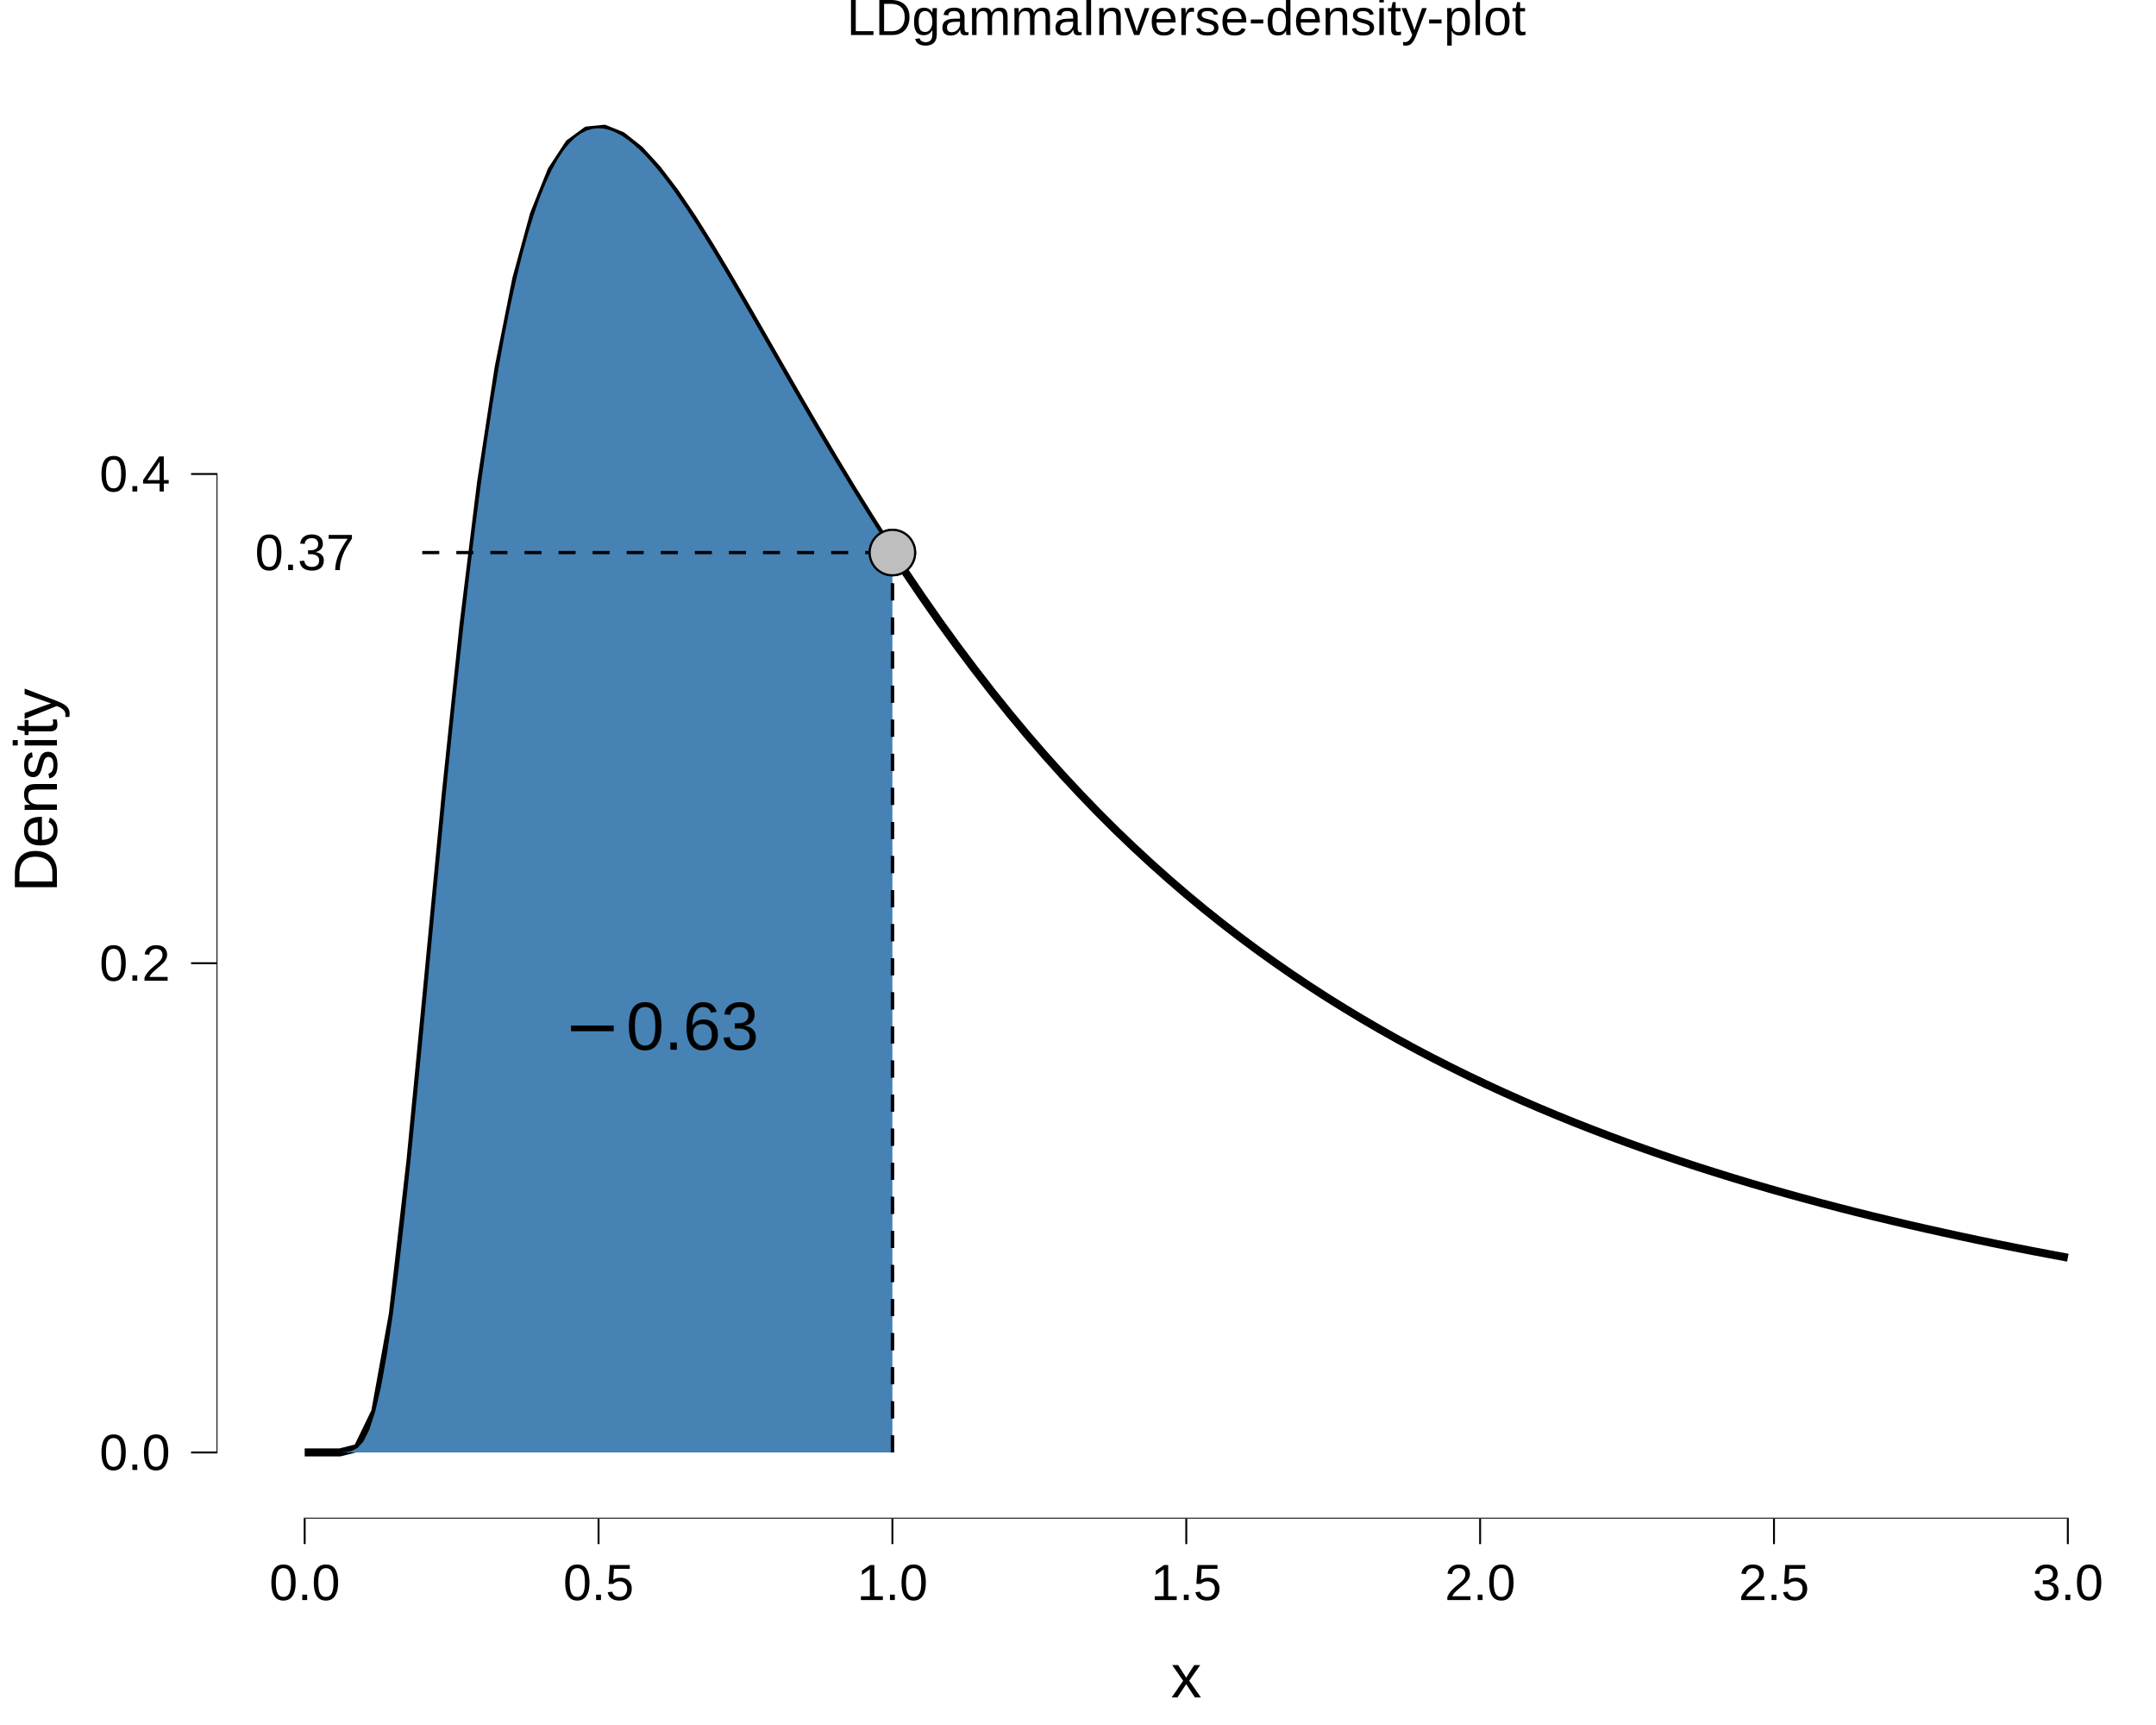
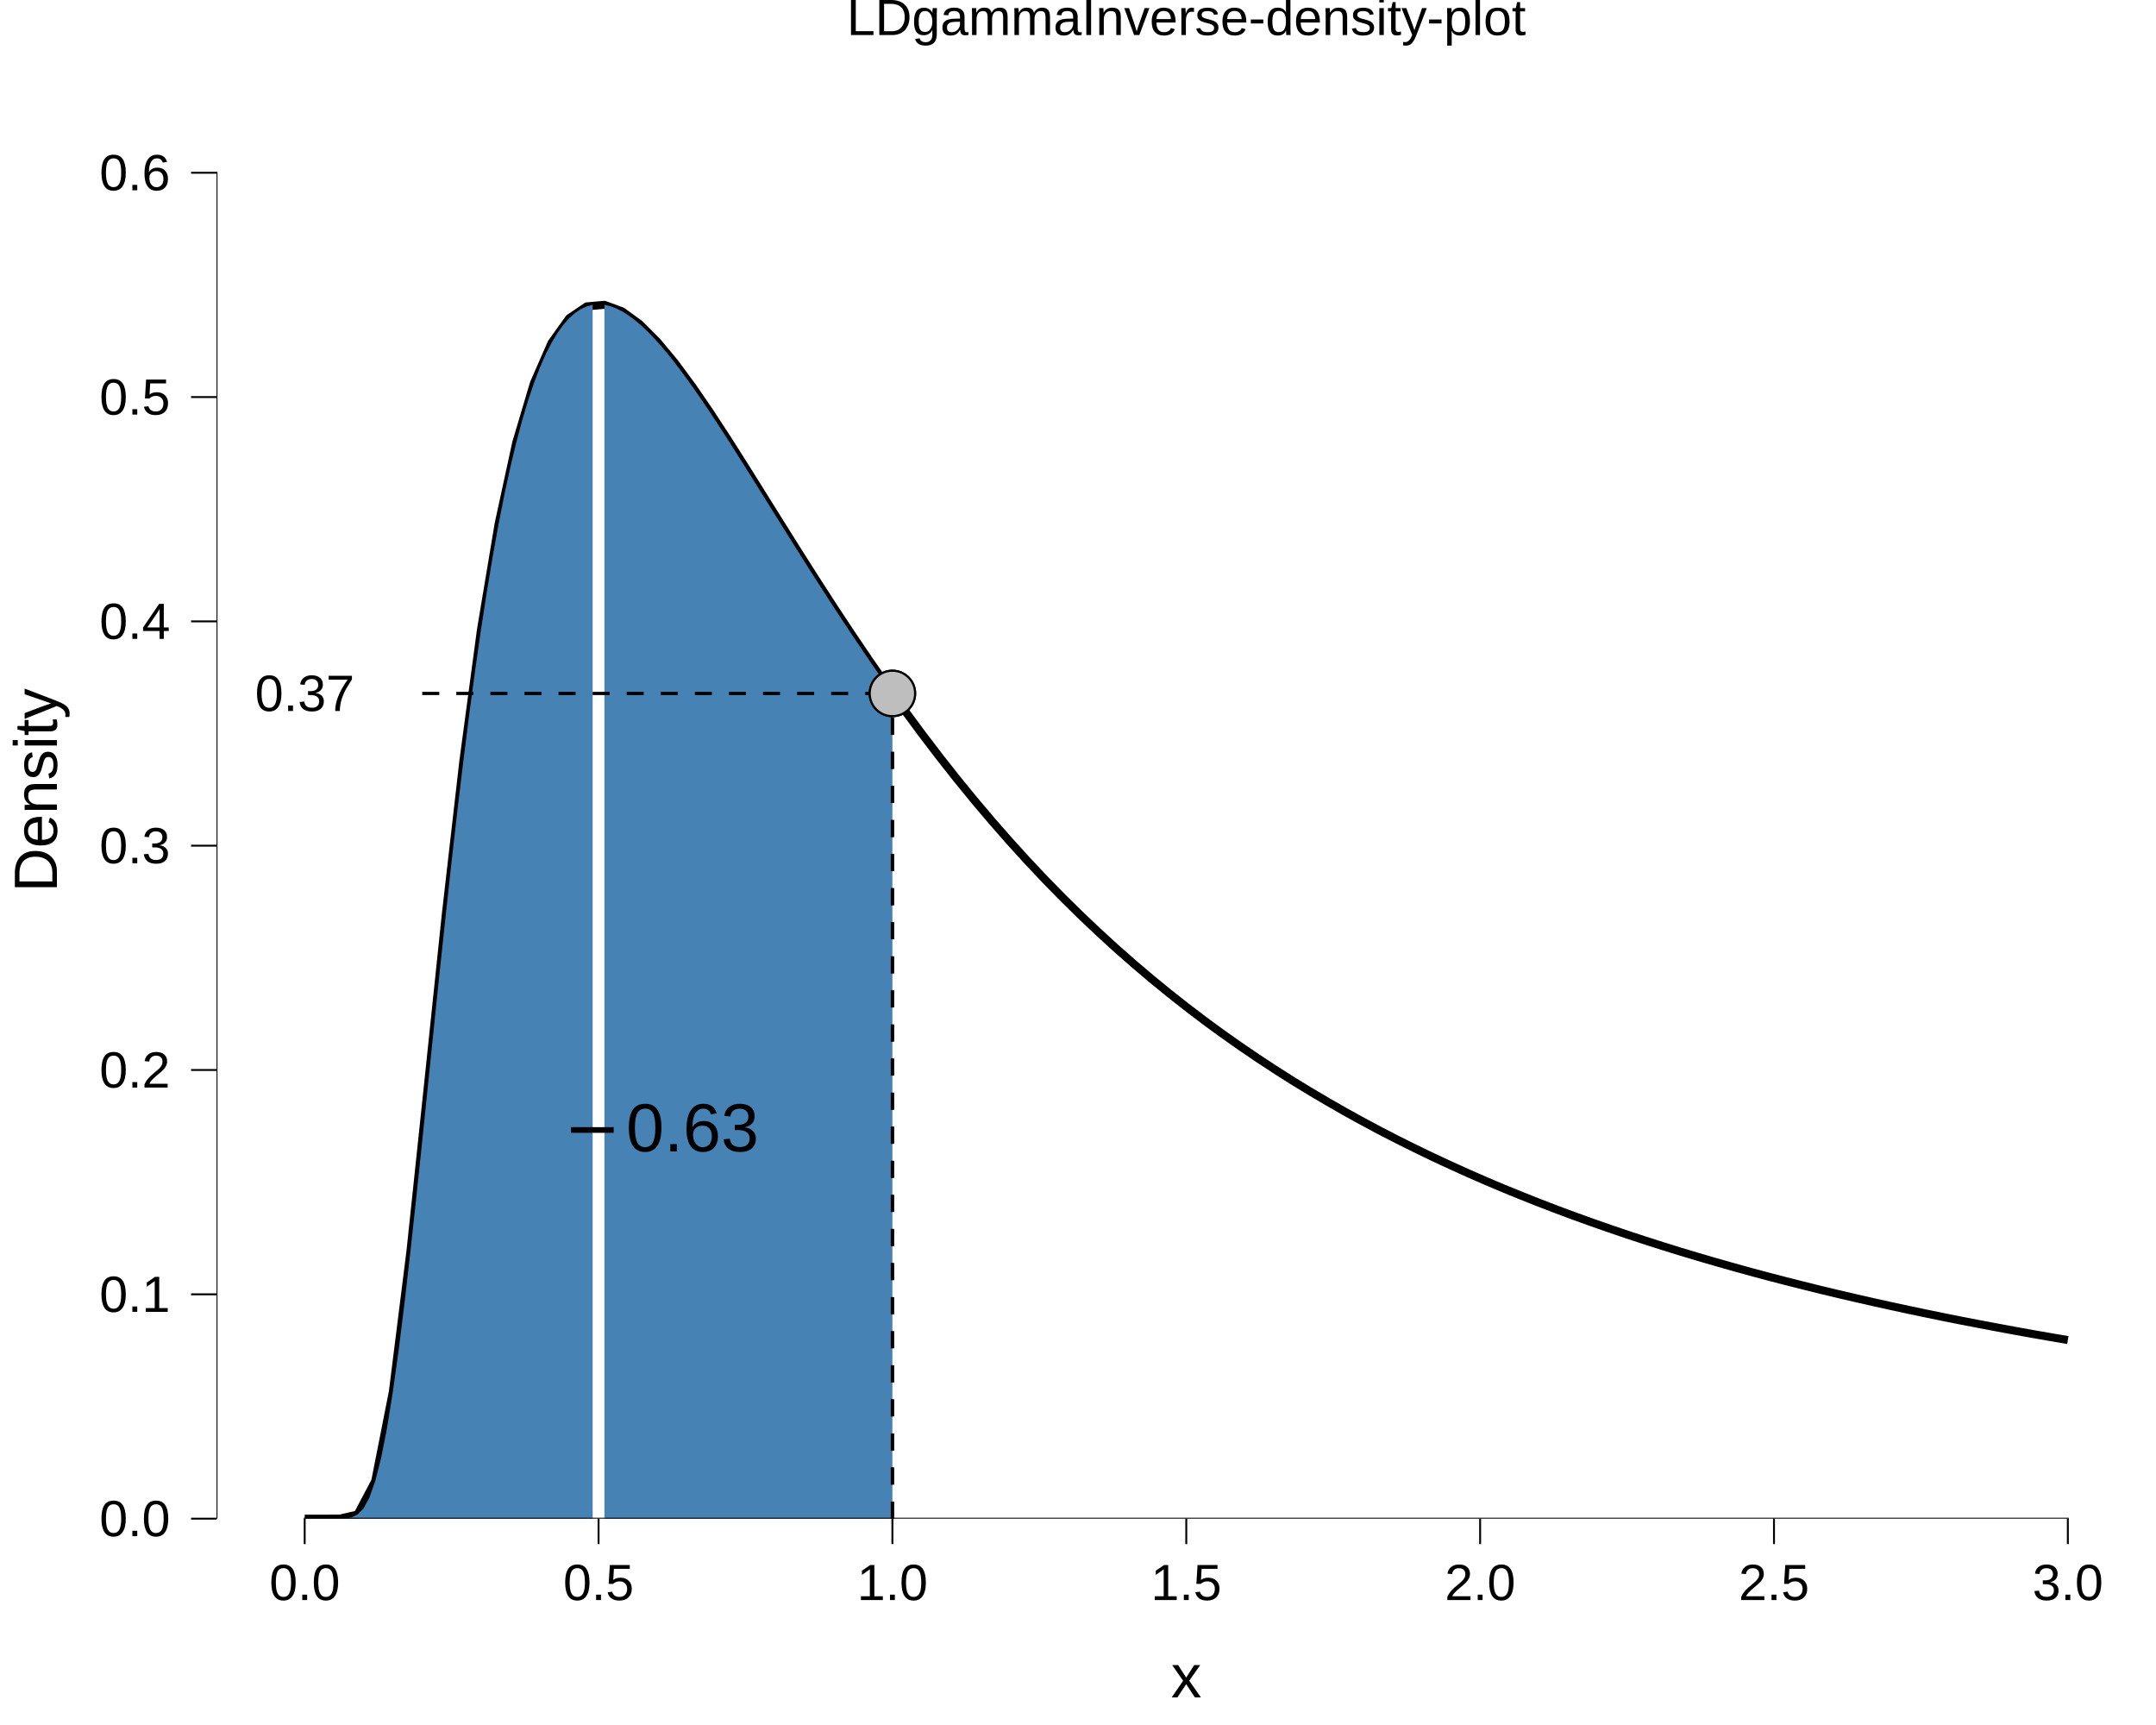
<svg xmlns="http://www.w3.org/2000/svg" viewBox="0 0 720.00 576.00">
  <defs>
    <style type="text/css">
    line, polyline, polygon, path, rect, circle {
      fill: none;
      stroke: #000000;
      stroke-linecap: round;
      stroke-linejoin: round;
      stroke-miterlimit: 10.00;
    }
  </style>
  </defs>
  <rect width="100%" height="100%" style="stroke: none; fill: #FFFFFF;" />
  <rect x="0.00" y="0.00" width="720.00" height="576.00" style="stroke-width: 10.67; stroke: none;" />
  <defs>
    <clipPath id="cpNzIuMzF8NzIwLjAwfDUwNy4xMHwyMC43MQ==">
      <rect x="72.31" y="20.71" width="647.69" height="486.38" />
    </clipPath>
  </defs>
  <rect x="72.31" y="20.71" width="647.69" height="486.38" style="stroke-width: 10.67; stroke: none;" clip-path="url(#cpNzIuMzF8NzIwLjAwfDUwNy4xMHwyMC43MQ==)" />
-   <polyline points="101.75,484.99 107.64,484.99 113.53,484.98 119.42,483.48 125.30,471.35 131.19,438.79 137.08,387.53 142.97,326.64 148.86,265.14 154.75,209.00 160.63,161.23 166.52,122.71 172.41,93.12 178.30,71.55 184.19,56.85 190.07,47.88 195.96,43.57 201.85,42.99 207.74,45.37 213.63,50.03 219.51,56.45 225.40,64.19 231.29,72.89 237.18,82.27 243.07,92.11 248.95,102.22 254.84,112.48 260.73,122.76 266.62,132.99 272.51,143.10 278.39,153.03 284.28,162.76 290.17,172.25 296.06,181.49 301.95,190.45 307.84,199.15 313.72,207.57 319.61,215.70 325.50,223.56 331.39,231.15 337.28,238.48 343.16,245.54 349.05,252.34 354.94,258.90 360.83,265.22 366.72,271.32 372.60,277.19 378.49,282.84 384.38,288.29 390.27,293.54 396.16,298.61 402.04,303.49 407.93,308.19 413.82,312.73 419.71,317.11 425.60,321.33 431.48,325.41 437.37,329.34 443.26,333.14 449.15,336.80 455.04,340.35 460.92,343.77 466.81,347.08 472.70,350.28 478.59,353.37 484.48,356.36 490.37,359.26 496.25,362.06 502.14,364.77 508.03,367.40 513.92,369.94 519.81,372.41 525.69,374.80 531.58,377.11 537.47,379.36 543.36,381.54 549.25,383.65 555.13,385.70 561.02,387.69 566.91,389.63 572.80,391.50 578.69,393.33 584.57,395.10 590.46,396.82 596.35,398.50 602.24,400.12 608.13,401.71 614.01,403.25 619.90,404.75 625.79,406.21 631.68,407.62 637.57,409.01 643.46,410.35 649.34,411.66 655.23,412.94 661.12,414.19 667.01,415.40 672.90,416.58 678.78,417.74 684.67,418.86 690.56,419.96 " style="stroke-width: 2.67; stroke-linecap: butt;" clip-path="url(#cpNzIuMzF8NzIwLjAwfDUwNy4xMHwyMC43MQ==)" />
-   <polygon points="101.75,484.99 103.72,484.99 105.68,484.99 107.64,484.99 109.60,484.99 111.57,484.99 113.53,484.98 115.49,484.88 117.45,484.51 119.42,483.48 121.38,481.28 123.34,477.38 125.30,471.35 127.27,462.93 129.23,452.05 131.19,438.79 133.16,423.40 135.12,406.19 137.08,387.53 139.04,367.81 141.01,347.40 142.97,326.64 144.93,305.84 146.89,285.27 148.86,265.14 150.82,245.63 152.78,226.88 154.75,209.00 156.71,192.07 158.67,176.14 160.63,161.23 162.60,147.36 164.56,134.52 166.52,122.71 168.48,111.89 170.45,102.04 172.41,93.12 174.37,85.10 176.33,77.92 178.30,71.55 180.26,65.95 182.22,61.06 184.19,56.85 186.15,53.28 188.11,50.30 190.07,47.88 192.04,45.97 194.00,44.55 195.96,43.57 197.92,43.00 199.89,42.82 201.85,42.99 203.81,43.49 205.78,44.29 207.74,45.37 209.70,46.70 211.66,48.26 213.63,50.03 215.59,52.00 217.55,54.15 219.51,56.45 221.48,58.90 223.44,61.49 225.40,64.19 227.36,66.99 229.33,69.90 231.29,72.89 233.25,75.95 235.22,79.08 237.18,82.27 239.14,85.51 241.10,88.79 243.07,92.11 245.03,95.45 246.99,98.83 248.95,102.22 250.92,105.63 252.88,109.05 254.84,112.48 256.81,115.91 258.77,119.34 260.73,122.76 262.69,126.18 264.66,129.59 266.62,132.99 268.58,136.38 270.54,139.75 272.51,143.10 274.47,146.43 276.43,149.74 278.39,153.03 280.36,156.30 282.32,159.54 284.28,162.76 286.25,165.95 288.21,169.11 290.17,172.25 292.13,175.36 294.10,178.44 296.06,181.49 298.02,184.51 298.02,484.99 296.06,484.99 294.10,484.99 292.13,484.99 290.17,484.99 288.21,484.99 286.25,484.99 284.28,484.99 282.32,484.99 280.36,484.99 278.39,484.99 276.43,484.99 274.47,484.99 272.51,484.99 270.54,484.99 268.58,484.99 266.62,484.99 264.66,484.99 262.69,484.99 260.73,484.99 258.77,484.99 256.81,484.99 254.84,484.99 252.88,484.99 250.92,484.99 248.95,484.99 246.99,484.99 245.03,484.99 243.07,484.99 241.10,484.99 239.14,484.99 237.18,484.99 235.22,484.99 233.25,484.99 231.29,484.99 229.33,484.99 227.36,484.99 225.40,484.99 223.44,484.99 221.48,484.99 219.51,484.99 217.55,484.99 215.59,484.99 213.63,484.99 211.66,484.99 209.70,484.99 207.74,484.99 205.78,484.99 203.81,484.99 201.85,484.99 199.89,484.99 197.92,484.99 195.96,484.99 194.00,484.99 192.04,484.99 190.07,484.99 188.11,484.99 186.15,484.99 184.19,484.99 182.22,484.99 180.26,484.99 178.30,484.99 176.33,484.99 174.37,484.99 172.41,484.99 170.45,484.99 168.48,484.99 166.52,484.99 164.56,484.99 162.60,484.99 160.63,484.99 158.67,484.99 156.71,484.99 154.75,484.99 152.78,484.99 150.82,484.99 148.86,484.99 146.89,484.99 144.93,484.99 142.97,484.99 141.01,484.99 139.04,484.99 137.08,484.99 135.12,484.99 133.16,484.99 131.19,484.99 129.23,484.99 127.27,484.99 125.30,484.99 123.34,484.99 121.38,484.99 119.42,484.99 117.45,484.99 115.49,484.99 113.53,484.99 111.57,484.99 109.60,484.99 107.64,484.99 105.68,484.99 103.72,484.99 101.75,484.99 " style="stroke-width: 0.00; stroke: none; fill: #4682B4;" clip-path="url(#cpNzIuMzF8NzIwLjAwfDUwNy4xMHwyMC43MQ==)" />
-   <polyline points="101.75,484.99 103.72,484.99 105.68,484.99 107.64,484.99 109.60,484.99 111.57,484.99 113.53,484.98 115.49,484.88 117.45,484.51 119.42,483.48 121.38,481.28 123.34,477.38 125.30,471.35 127.27,462.93 129.23,452.05 131.19,438.79 133.16,423.40 135.12,406.19 137.08,387.53 139.04,367.81 141.01,347.40 142.97,326.64 144.93,305.84 146.89,285.27 148.86,265.14 150.82,245.63 152.78,226.88 154.75,209.00 156.71,192.07 158.67,176.14 160.63,161.23 162.60,147.36 164.56,134.52 166.52,122.71 168.48,111.89 170.45,102.04 172.41,93.12 174.37,85.10 176.33,77.92 178.30,71.55 180.26,65.95 182.22,61.06 184.19,56.85 186.15,53.28 188.11,50.30 190.07,47.88 192.04,45.97 194.00,44.55 195.96,43.57 197.92,43.00 199.89,42.82 201.85,42.99 203.81,43.49 205.78,44.29 207.74,45.37 209.70,46.70 211.66,48.26 213.63,50.03 215.59,52.00 217.55,54.15 219.51,56.45 221.48,58.90 223.44,61.49 225.40,64.19 227.36,66.99 229.33,69.90 231.29,72.89 233.25,75.95 235.22,79.08 237.18,82.27 239.14,85.51 241.10,88.79 243.07,92.11 245.03,95.45 246.99,98.83 248.95,102.22 250.92,105.63 252.88,109.05 254.84,112.48 256.81,115.91 258.77,119.34 260.73,122.76 262.69,126.18 264.66,129.59 266.62,132.99 268.58,136.38 270.54,139.75 272.51,143.10 274.47,146.43 276.43,149.74 278.39,153.03 280.36,156.30 282.32,159.54 284.28,162.76 286.25,165.95 288.21,169.11 290.17,172.25 292.13,175.36 294.10,178.44 296.06,181.49 298.02,184.51 " style="stroke-width: 1.07; stroke: none;" clip-path="url(#cpNzIuMzF8NzIwLjAwfDUwNy4xMHwyMC43MQ==)" />
-   <polyline points="298.02,484.99 296.06,484.99 294.10,484.99 292.13,484.99 290.17,484.99 288.21,484.99 286.25,484.99 284.28,484.99 282.32,484.99 280.36,484.99 278.39,484.99 276.43,484.99 274.47,484.99 272.51,484.99 270.54,484.99 268.58,484.99 266.62,484.99 264.66,484.99 262.69,484.99 260.73,484.99 258.77,484.99 256.81,484.99 254.84,484.99 252.88,484.99 250.92,484.99 248.95,484.99 246.99,484.99 245.03,484.99 243.07,484.99 241.10,484.99 239.14,484.99 237.18,484.99 235.22,484.99 233.25,484.99 231.29,484.99 229.33,484.99 227.36,484.99 225.40,484.99 223.44,484.99 221.48,484.99 219.51,484.99 217.55,484.99 215.59,484.99 213.63,484.99 211.66,484.99 209.70,484.99 207.74,484.99 205.78,484.99 203.81,484.99 201.85,484.99 199.89,484.99 197.92,484.99 195.96,484.99 194.00,484.99 192.04,484.99 190.07,484.99 188.11,484.99 186.15,484.99 184.19,484.99 182.22,484.99 180.26,484.99 178.30,484.99 176.33,484.99 174.37,484.99 172.41,484.99 170.45,484.99 168.48,484.99 166.52,484.99 164.56,484.99 162.60,484.99 160.63,484.99 158.67,484.99 156.71,484.99 154.75,484.99 152.78,484.99 150.82,484.99 148.86,484.99 146.89,484.99 144.93,484.99 142.97,484.99 141.01,484.99 139.04,484.99 137.08,484.99 135.12,484.99 133.16,484.99 131.19,484.99 129.23,484.99 127.27,484.99 125.30,484.99 123.34,484.99 121.38,484.99 119.42,484.99 117.45,484.99 115.49,484.99 113.53,484.99 111.57,484.99 109.60,484.99 107.64,484.99 105.68,484.99 103.72,484.99 101.75,484.99 " style="stroke-width: 1.07; stroke: none;" clip-path="url(#cpNzIuMzF8NzIwLjAwfDUwNy4xMHwyMC43MQ==)" />
+   <polyline points="101.75,507.10 107.64,507.10 113.53,507.08 119.42,505.71 125.30,494.59 131.19,464.73 137.08,417.72 142.97,361.89 148.86,305.49 154.75,254.01 160.63,210.20 166.52,174.88 172.41,147.75 178.30,127.96 184.19,114.49 190.07,106.26 195.96,102.30 201.85,101.78 207.74,103.95 213.63,108.23 219.51,114.12 225.40,121.21 231.29,129.19 237.18,137.79 243.07,146.81 248.95,156.09 254.84,165.50 260.73,174.93 266.62,184.31 272.51,193.58 278.39,202.69 284.28,211.60 290.17,220.31 296.06,228.78 301.95,237.00 307.84,244.98 313.72,252.69 319.61,260.16 325.50,267.37 331.39,274.32 337.28,281.04 343.16,287.51 349.05,293.76 354.94,299.77 360.83,305.57 366.72,311.15 372.60,316.54 378.49,321.72 384.38,326.72 390.27,331.54 396.16,336.18 402.04,340.66 407.93,344.97 413.82,349.13 419.71,353.15 425.60,357.02 431.48,360.76 437.37,364.36 443.26,367.84 449.15,371.21 455.04,374.46 460.92,377.60 466.81,380.63 472.70,383.56 478.59,386.40 484.48,389.14 490.37,391.80 496.25,394.37 502.14,396.86 508.03,399.26 513.92,401.60 519.81,403.86 525.69,406.05 531.58,408.17 537.47,410.23 543.36,412.23 549.25,414.17 555.13,416.05 561.02,417.88 566.91,419.65 572.80,421.37 578.69,423.04 584.57,424.67 590.46,426.25 596.35,427.78 602.24,429.27 608.13,430.73 614.01,432.14 619.90,433.51 625.79,434.85 631.68,436.15 637.57,437.42 643.46,438.65 649.34,439.86 655.23,441.03 661.12,442.17 667.01,443.28 672.90,444.37 678.78,445.43 684.67,446.46 690.56,447.46 " style="stroke-width: 2.67; stroke-linecap: butt;" clip-path="url(#cpNzIuMzF8NzIwLjAwfDUwNy4xMHwyMC43MQ==)" />
+   <polygon points="101.75,507.10 103.72,507.10 105.68,507.10 107.64,507.10 109.60,507.10 111.57,507.10 113.53,507.08 115.49,507.00 117.45,506.66 119.42,505.71 121.38,503.70 123.34,500.12 125.30,494.59 127.27,486.87 129.23,476.89 131.19,464.73 133.16,450.61 135.12,434.83 137.08,417.72 139.04,399.64 141.01,380.92 142.97,361.89 144.93,342.82 146.89,323.95 148.86,305.49 150.82,287.60 152.78,270.40 154.75,254.01 156.71,238.48 158.67,223.87 160.63,210.20 162.60,197.48 164.56,185.71 166.52,174.88 168.48,164.96 170.45,155.93 172.41,147.75 174.37,140.39 176.33,133.81 178.30,127.96 180.26,122.82 182.22,118.34 184.19,114.49 186.15,111.21 188.11,108.48 190.07,106.26 192.04,104.51 194.00,103.20 195.96,102.30 197.92,101.79 197.92,507.10 195.96,507.10 194.00,507.10 192.04,507.10 190.07,507.10 188.11,507.10 186.15,507.10 184.19,507.10 182.22,507.10 180.26,507.10 178.30,507.10 176.33,507.10 174.37,507.10 172.41,507.10 170.45,507.10 168.48,507.10 166.52,507.10 164.56,507.10 162.60,507.10 160.63,507.10 158.67,507.10 156.71,507.10 154.75,507.10 152.78,507.10 150.82,507.10 148.86,507.10 146.89,507.10 144.93,507.10 142.97,507.10 141.01,507.10 139.04,507.10 137.08,507.10 135.12,507.10 133.16,507.10 131.19,507.10 129.23,507.10 127.27,507.10 125.30,507.10 123.34,507.10 121.38,507.10 119.42,507.10 117.45,507.10 115.49,507.10 113.53,507.10 111.57,507.10 109.60,507.10 107.64,507.10 105.68,507.10 103.72,507.10 101.75,507.10 " style="stroke-width: 0.00; stroke: none; fill: #4682B4;" clip-path="url(#cpNzIuMzF8NzIwLjAwfDUwNy4xMHwyMC43MQ==)" />
+   <polygon points="201.85,101.78 203.81,102.23 205.78,102.97 207.74,103.95 209.70,105.17 211.66,106.61 213.63,108.23 215.59,110.04 217.55,112.00 219.51,114.12 221.48,116.37 223.44,118.73 225.40,121.21 227.36,123.79 229.33,126.45 231.29,129.19 233.25,132.00 235.22,134.87 237.18,137.79 239.14,140.76 241.10,143.77 243.07,146.81 245.03,149.89 246.99,152.98 248.95,156.09 250.92,159.22 252.88,162.35 254.84,165.50 256.81,168.64 258.77,171.79 260.73,174.93 262.69,178.06 264.66,181.19 266.62,184.31 268.58,187.41 270.54,190.50 272.51,193.58 274.47,196.63 276.43,199.67 278.39,202.69 280.36,205.68 282.32,208.65 284.28,211.60 286.25,214.53 288.21,217.43 290.17,220.31 292.13,223.16 294.10,225.98 296.06,228.78 298.02,231.55 298.02,507.10 296.06,507.10 294.10,507.10 292.13,507.10 290.17,507.10 288.21,507.10 286.25,507.10 284.28,507.10 282.32,507.10 280.36,507.10 278.39,507.10 276.43,507.10 274.47,507.10 272.51,507.10 270.54,507.10 268.58,507.10 266.62,507.10 264.66,507.10 262.69,507.10 260.73,507.10 258.77,507.10 256.81,507.10 254.84,507.10 252.88,507.10 250.92,507.10 248.95,507.10 246.99,507.10 245.03,507.10 243.07,507.10 241.10,507.10 239.14,507.10 237.18,507.10 235.22,507.10 233.25,507.10 231.29,507.10 229.33,507.10 227.36,507.10 225.40,507.10 223.44,507.10 221.48,507.10 219.51,507.10 217.55,507.10 215.59,507.10 213.63,507.10 211.66,507.10 209.70,507.10 207.74,507.10 205.78,507.10 203.81,507.10 201.85,507.10 " style="stroke-width: 0.00; stroke: none; fill: #4682B4;" clip-path="url(#cpNzIuMzF8NzIwLjAwfDUwNy4xMHwyMC43MQ==)" />
+   <polyline points="101.75,507.10 103.72,507.10 105.68,507.10 107.64,507.10 109.60,507.10 111.57,507.10 113.53,507.08 115.49,507.00 117.45,506.66 119.42,505.71 121.38,503.70 123.34,500.12 125.30,494.59 127.27,486.87 129.23,476.89 131.19,464.73 133.16,450.61 135.12,434.83 137.08,417.72 139.04,399.64 141.01,380.92 142.97,361.89 144.93,342.82 146.89,323.95 148.86,305.49 150.82,287.60 152.78,270.40 154.75,254.01 156.71,238.48 158.67,223.87 160.63,210.20 162.60,197.48 164.56,185.71 166.52,174.88 168.48,164.96 170.45,155.93 172.41,147.75 174.37,140.39 176.33,133.81 178.30,127.96 180.26,122.82 182.22,118.34 184.19,114.49 186.15,111.21 188.11,108.48 190.07,106.26 192.04,104.51 194.00,103.20 195.96,102.30 197.92,101.79 " style="stroke-width: 1.07; stroke: none;" clip-path="url(#cpNzIuMzF8NzIwLjAwfDUwNy4xMHwyMC43MQ==)" />
+   <polyline points="201.85,101.78 203.81,102.23 205.78,102.97 207.74,103.95 209.70,105.17 211.66,106.61 213.63,108.23 215.59,110.04 217.55,112.00 219.51,114.12 221.48,116.37 223.44,118.73 225.40,121.21 227.36,123.79 229.33,126.45 231.29,129.19 233.25,132.00 235.22,134.87 237.18,137.79 239.14,140.76 241.10,143.77 243.07,146.81 245.03,149.89 246.99,152.98 248.95,156.09 250.92,159.22 252.88,162.35 254.84,165.50 256.81,168.64 258.77,171.79 260.73,174.93 262.69,178.06 264.66,181.19 266.62,184.31 268.58,187.41 270.54,190.50 272.51,193.58 274.47,196.63 276.43,199.67 278.39,202.69 280.36,205.68 282.32,208.65 284.28,211.60 286.25,214.53 288.21,217.43 290.17,220.31 292.13,223.16 294.10,225.98 296.06,228.78 298.02,231.55 " style="stroke-width: 1.07; stroke: none;" clip-path="url(#cpNzIuMzF8NzIwLjAwfDUwNy4xMHwyMC43MQ==)" />
+   <polyline points="197.92,507.10 195.96,507.10 194.00,507.10 192.04,507.10 190.07,507.10 188.11,507.10 186.15,507.10 184.19,507.10 182.22,507.10 180.26,507.10 178.30,507.10 176.33,507.10 174.37,507.10 172.41,507.10 170.45,507.10 168.48,507.10 166.52,507.10 164.56,507.10 162.60,507.10 160.63,507.10 158.67,507.10 156.71,507.10 154.75,507.10 152.78,507.10 150.82,507.10 148.86,507.10 146.89,507.10 144.93,507.10 142.97,507.10 141.01,507.10 139.04,507.10 137.08,507.10 135.12,507.10 133.16,507.10 131.19,507.10 129.23,507.10 127.27,507.10 125.30,507.10 123.34,507.10 121.38,507.10 119.42,507.10 117.45,507.10 115.49,507.10 113.53,507.10 111.57,507.10 109.60,507.10 107.64,507.10 105.68,507.10 103.72,507.10 101.75,507.10 " style="stroke-width: 1.07; stroke: none;" clip-path="url(#cpNzIuMzF8NzIwLjAwfDUwNy4xMHwyMC43MQ==)" />
+   <polyline points="298.02,507.10 296.06,507.10 294.10,507.10 292.13,507.10 290.17,507.10 288.21,507.10 286.25,507.10 284.28,507.10 282.32,507.10 280.36,507.10 278.39,507.10 276.43,507.10 274.47,507.10 272.51,507.10 270.54,507.10 268.58,507.10 266.62,507.10 264.66,507.10 262.69,507.10 260.73,507.10 258.77,507.10 256.81,507.10 254.84,507.10 252.88,507.10 250.92,507.10 248.95,507.10 246.99,507.10 245.03,507.10 243.07,507.10 241.10,507.10 239.14,507.10 237.18,507.10 235.22,507.10 233.25,507.10 231.29,507.10 229.33,507.10 227.36,507.10 225.40,507.10 223.44,507.10 221.48,507.10 219.51,507.10 217.55,507.10 215.59,507.10 213.63,507.10 211.66,507.10 209.70,507.10 207.74,507.10 205.78,507.10 203.81,507.10 201.85,507.10 " style="stroke-width: 1.07; stroke: none;" clip-path="url(#cpNzIuMzF8NzIwLjAwfDUwNy4xMHwyMC43MQ==)" />
  <g clip-path="url(#cpNzIuMzF8NzIwLjAwfDUwNy4xMHwyMC43MQ==)">
-     <text x="188.29" y="350.53" style="font-size: 22.76px; font-family: Symbola;" textLength="17.67px" lengthAdjust="spacingAndGlyphs">−</text>
+     <text x="188.29" y="384.45" style="font-size: 22.76px; font-family: Symbola;" textLength="17.67px" lengthAdjust="spacingAndGlyphs">−</text>
  </g>
  <g clip-path="url(#cpNzIuMzF8NzIwLjAwfDUwNy4xMHwyMC43MQ==)">
-     <text x="209.12" y="350.53" style="font-size: 22.76px; font-family: Liberation Sans;" textLength="44.30px" lengthAdjust="spacingAndGlyphs">0.63</text>
+     <text x="209.12" y="384.45" style="font-size: 22.76px; font-family: Liberation Sans;" textLength="44.30px" lengthAdjust="spacingAndGlyphs">0.63</text>
  </g>
-   <line x1="141.01" y1="184.51" x2="298.02" y2="184.51" style="stroke-width: 1.07; stroke-dasharray: 5.69,5.69; stroke-linecap: butt;" clip-path="url(#cpNzIuMzF8NzIwLjAwfDUwNy4xMHwyMC43MQ==)" />
+   <line x1="141.01" y1="231.55" x2="298.02" y2="231.55" style="stroke-width: 1.07; stroke-dasharray: 5.69,5.69; stroke-linecap: butt;" clip-path="url(#cpNzIuMzF8NzIwLjAwfDUwNy4xMHwyMC43MQ==)" />
  <g clip-path="url(#cpNzIuMzF8NzIwLjAwfDUwNy4xMHwyMC43MQ==)">
-     <text x="85.16" y="190.37" style="font-size: 17.07px; font-family: Liberation Sans;" textLength="33.19px" lengthAdjust="spacingAndGlyphs">0.37</text>
+     <text x="85.16" y="237.41" style="font-size: 17.07px; font-family: Liberation Sans;" textLength="33.19px" lengthAdjust="spacingAndGlyphs">0.37</text>
  </g>
-   <line x1="298.02" y1="484.99" x2="298.02" y2="184.51" style="stroke-width: 1.07; stroke-dasharray: 5.69,5.69; stroke-linecap: butt;" clip-path="url(#cpNzIuMzF8NzIwLjAwfDUwNy4xMHwyMC43MQ==)" />
-   <line x1="298.02" y1="484.99" x2="298.02" y2="184.51" style="stroke-width: 1.07; stroke-dasharray: 5.69,5.69; stroke-linecap: butt;" clip-path="url(#cpNzIuMzF8NzIwLjAwfDUwNy4xMHwyMC43MQ==)" />
-   <circle cx="298.02" cy="184.51" r="5.69pt" style="stroke-width: 0.71; fill: #BEBEBE;" clip-path="url(#cpNzIuMzF8NzIwLjAwfDUwNy4xMHwyMC43MQ==)" />
-   <circle cx="298.02" cy="184.51" r="5.69pt" style="stroke-width: 0.71; fill: #BEBEBE;" clip-path="url(#cpNzIuMzF8NzIwLjAwfDUwNy4xMHwyMC43MQ==)" />
+   <line x1="298.02" y1="507.10" x2="298.02" y2="231.55" style="stroke-width: 1.07; stroke-dasharray: 5.69,5.69; stroke-linecap: butt;" clip-path="url(#cpNzIuMzF8NzIwLjAwfDUwNy4xMHwyMC43MQ==)" />
+   <line x1="298.02" y1="507.10" x2="298.02" y2="231.55" style="stroke-width: 1.07; stroke-dasharray: 5.69,5.69; stroke-linecap: butt;" clip-path="url(#cpNzIuMzF8NzIwLjAwfDUwNy4xMHwyMC43MQ==)" />
+   <circle cx="298.02" cy="231.55" r="5.69pt" style="stroke-width: 0.71; fill: #BEBEBE;" clip-path="url(#cpNzIuMzF8NzIwLjAwfDUwNy4xMHwyMC43MQ==)" />
+   <circle cx="298.02" cy="231.55" r="5.69pt" style="stroke-width: 0.71; fill: #BEBEBE;" clip-path="url(#cpNzIuMzF8NzIwLjAwfDUwNy4xMHwyMC43MQ==)" />
  <line x1="101.43" y1="507.10" x2="690.88" y2="507.10" style="stroke-width: 0.64; stroke-linecap: butt;" clip-path="url(#cpNzIuMzF8NzIwLjAwfDUwNy4xMHwyMC43MQ==)" />
-   <line x1="72.31" y1="485.31" x2="72.31" y2="157.95" style="stroke-width: 0.64; stroke-linecap: butt;" clip-path="url(#cpNzIuMzF8NzIwLjAwfDUwNy4xMHwyMC43MQ==)" />
+   <line x1="72.31" y1="507.42" x2="72.31" y2="57.36" style="stroke-width: 0.64; stroke-linecap: butt;" clip-path="url(#cpNzIuMzF8NzIwLjAwfDUwNy4xMHwyMC43MQ==)" />
  <rect x="72.31" y="20.71" width="647.69" height="486.38" style="stroke-width: 0.00; stroke: none;" clip-path="url(#cpNzIuMzF8NzIwLjAwfDUwNy4xMHwyMC43MQ==)" />
  <defs>
    <clipPath id="cpMC4wMHw3MjAuMDB8NTc2LjAwfDAuMDA=">
      <rect x="0.00" y="0.00" width="720.00" height="576.00" />
    </clipPath>
  </defs>
  <polyline points="72.31,507.10 72.31,20.71 " style="stroke-width: 0.00; stroke: none; stroke-linecap: butt;" clip-path="url(#cpMC4wMHw3MjAuMDB8NTc2LjAwfDAuMDA=)" />
  <g clip-path="url(#cpMC4wMHw3MjAuMDB8NTc2LjAwfDAuMDA=)">
-     <text x="33.21" y="490.84" style="font-size: 17.00px; font-family: Liberation Sans;" textLength="23.62px" lengthAdjust="spacingAndGlyphs">0.0</text>
+     <text x="33.21" y="512.95" style="font-size: 17.00px; font-family: Liberation Sans;" textLength="23.62px" lengthAdjust="spacingAndGlyphs">0.0</text>
  </g>
  <g clip-path="url(#cpMC4wMHw3MjAuMDB8NTc2LjAwfDAuMDA=)">
-     <text x="33.21" y="327.48" style="font-size: 17.00px; font-family: Liberation Sans;" textLength="23.62px" lengthAdjust="spacingAndGlyphs">0.2</text>
+     <text x="33.21" y="438.05" style="font-size: 17.00px; font-family: Liberation Sans;" textLength="23.62px" lengthAdjust="spacingAndGlyphs">0.1</text>
  </g>
  <g clip-path="url(#cpMC4wMHw3MjAuMDB8NTc2LjAwfDAuMDA=)">
-     <text x="33.21" y="164.12" style="font-size: 17.00px; font-family: Liberation Sans;" textLength="23.62px" lengthAdjust="spacingAndGlyphs">0.4</text>
+     <text x="33.21" y="363.14" style="font-size: 17.00px; font-family: Liberation Sans;" textLength="23.62px" lengthAdjust="spacingAndGlyphs">0.2</text>
  </g>
-   <polyline points="63.81,484.99 72.31,484.99 " style="stroke-width: 0.64; stroke-linecap: butt;" clip-path="url(#cpMC4wMHw3MjAuMDB8NTc2LjAwfDAuMDA=)" />
-   <polyline points="63.81,321.63 72.31,321.63 " style="stroke-width: 0.64; stroke-linecap: butt;" clip-path="url(#cpMC4wMHw3MjAuMDB8NTc2LjAwfDAuMDA=)" />
-   <polyline points="63.81,158.27 72.31,158.27 " style="stroke-width: 0.64; stroke-linecap: butt;" clip-path="url(#cpMC4wMHw3MjAuMDB8NTc2LjAwfDAuMDA=)" />
+   <g clip-path="url(#cpMC4wMHw3MjAuMDB8NTc2LjAwfDAuMDA=)">
+     <text x="33.21" y="288.24" style="font-size: 17.00px; font-family: Liberation Sans;" textLength="23.62px" lengthAdjust="spacingAndGlyphs">0.3</text>
+   </g>
+   <g clip-path="url(#cpMC4wMHw3MjAuMDB8NTc2LjAwfDAuMDA=)">
+     <text x="33.21" y="213.34" style="font-size: 17.00px; font-family: Liberation Sans;" textLength="23.62px" lengthAdjust="spacingAndGlyphs">0.4</text>
+   </g>
+   <g clip-path="url(#cpMC4wMHw3MjAuMDB8NTc2LjAwfDAuMDA=)">
+     <text x="33.21" y="138.44" style="font-size: 17.00px; font-family: Liberation Sans;" textLength="23.62px" lengthAdjust="spacingAndGlyphs">0.5</text>
+   </g>
+   <g clip-path="url(#cpMC4wMHw3MjAuMDB8NTc2LjAwfDAuMDA=)">
+     <text x="33.21" y="63.53" style="font-size: 17.00px; font-family: Liberation Sans;" textLength="23.62px" lengthAdjust="spacingAndGlyphs">0.6</text>
+   </g>
+   <polyline points="63.81,507.10 72.31,507.10 " style="stroke-width: 0.64; stroke-linecap: butt;" clip-path="url(#cpMC4wMHw3MjAuMDB8NTc2LjAwfDAuMDA=)" />
+   <polyline points="63.81,432.19 72.31,432.19 " style="stroke-width: 0.64; stroke-linecap: butt;" clip-path="url(#cpMC4wMHw3MjAuMDB8NTc2LjAwfDAuMDA=)" />
+   <polyline points="63.81,357.29 72.31,357.29 " style="stroke-width: 0.64; stroke-linecap: butt;" clip-path="url(#cpMC4wMHw3MjAuMDB8NTc2LjAwfDAuMDA=)" />
+   <polyline points="63.81,282.39 72.31,282.39 " style="stroke-width: 0.64; stroke-linecap: butt;" clip-path="url(#cpMC4wMHw3MjAuMDB8NTc2LjAwfDAuMDA=)" />
+   <polyline points="63.81,207.49 72.31,207.49 " style="stroke-width: 0.64; stroke-linecap: butt;" clip-path="url(#cpMC4wMHw3MjAuMDB8NTc2LjAwfDAuMDA=)" />
+   <polyline points="63.81,132.59 72.31,132.59 " style="stroke-width: 0.64; stroke-linecap: butt;" clip-path="url(#cpMC4wMHw3MjAuMDB8NTc2LjAwfDAuMDA=)" />
+   <polyline points="63.81,57.68 72.31,57.68 " style="stroke-width: 0.64; stroke-linecap: butt;" clip-path="url(#cpMC4wMHw3MjAuMDB8NTc2LjAwfDAuMDA=)" />
  <polyline points="72.31,507.10 720.00,507.10 " style="stroke-width: 0.00; stroke: none; stroke-linecap: butt;" clip-path="url(#cpMC4wMHw3MjAuMDB8NTc2LjAwfDAuMDA=)" />
  <polyline points="101.75,515.60 101.75,507.10 " style="stroke-width: 0.64; stroke-linecap: butt;" clip-path="url(#cpMC4wMHw3MjAuMDB8NTc2LjAwfDAuMDA=)" />
  <polyline points="199.89,515.60 199.89,507.10 " style="stroke-width: 0.64; stroke-linecap: butt;" clip-path="url(#cpMC4wMHw3MjAuMDB8NTc2LjAwfDAuMDA=)" />
  <polyline points="298.02,515.60 298.02,507.10 " style="stroke-width: 0.64; stroke-linecap: butt;" clip-path="url(#cpMC4wMHw3MjAuMDB8NTc2LjAwfDAuMDA=)" />
  <polyline points="396.16,515.60 396.16,507.10 " style="stroke-width: 0.64; stroke-linecap: butt;" clip-path="url(#cpMC4wMHw3MjAuMDB8NTc2LjAwfDAuMDA=)" />
  <polyline points="494.29,515.60 494.29,507.10 " style="stroke-width: 0.64; stroke-linecap: butt;" clip-path="url(#cpMC4wMHw3MjAuMDB8NTc2LjAwfDAuMDA=)" />
  <polyline points="592.43,515.60 592.43,507.10 " style="stroke-width: 0.64; stroke-linecap: butt;" clip-path="url(#cpMC4wMHw3MjAuMDB8NTc2LjAwfDAuMDA=)" />
  <polyline points="690.56,515.60 690.56,507.10 " style="stroke-width: 0.64; stroke-linecap: butt;" clip-path="url(#cpMC4wMHw3MjAuMDB8NTc2LjAwfDAuMDA=)" />
  <g clip-path="url(#cpMC4wMHw3MjAuMDB8NTc2LjAwfDAuMDA=)">
    <text x="89.94" y="534.28" style="font-size: 17.00px; font-family: Liberation Sans;" textLength="23.62px" lengthAdjust="spacingAndGlyphs">0.0</text>
  </g>
  <g clip-path="url(#cpMC4wMHw3MjAuMDB8NTc2LjAwfDAuMDA=)">
    <text x="188.07" y="534.28" style="font-size: 17.00px; font-family: Liberation Sans;" textLength="23.62px" lengthAdjust="spacingAndGlyphs">0.5</text>
  </g>
  <g clip-path="url(#cpMC4wMHw3MjAuMDB8NTc2LjAwfDAuMDA=)">
    <text x="286.21" y="534.28" style="font-size: 17.00px; font-family: Liberation Sans;" textLength="23.62px" lengthAdjust="spacingAndGlyphs">1.0</text>
  </g>
  <g clip-path="url(#cpMC4wMHw3MjAuMDB8NTc2LjAwfDAuMDA=)">
    <text x="384.34" y="534.28" style="font-size: 17.00px; font-family: Liberation Sans;" textLength="23.62px" lengthAdjust="spacingAndGlyphs">1.5</text>
  </g>
  <g clip-path="url(#cpMC4wMHw3MjAuMDB8NTc2LjAwfDAuMDA=)">
    <text x="482.48" y="534.28" style="font-size: 17.00px; font-family: Liberation Sans;" textLength="23.62px" lengthAdjust="spacingAndGlyphs">2.0</text>
  </g>
  <g clip-path="url(#cpMC4wMHw3MjAuMDB8NTc2LjAwfDAuMDA=)">
    <text x="580.61" y="534.28" style="font-size: 17.00px; font-family: Liberation Sans;" textLength="23.62px" lengthAdjust="spacingAndGlyphs">2.5</text>
  </g>
  <g clip-path="url(#cpMC4wMHw3MjAuMDB8NTc2LjAwfDAuMDA=)">
    <text x="678.75" y="534.28" style="font-size: 17.00px; font-family: Liberation Sans;" textLength="23.62px" lengthAdjust="spacingAndGlyphs">3.0</text>
  </g>
  <g clip-path="url(#cpMC4wMHw3MjAuMDB8NTc2LjAwfDAuMDA=)">
    <text x="391.05" y="566.78" style="font-size: 20.40px; font-family: Liberation Sans;" textLength="10.20px" lengthAdjust="spacingAndGlyphs">x</text>
  </g>
  <g clip-path="url(#cpMC4wMHw3MjAuMDB8NTc2LjAwfDAuMDA=)">
    <text transform="translate(19.01,297.91) rotate(-90)" style="font-size: 20.40px; font-family: Liberation Sans;" textLength="68.02px" lengthAdjust="spacingAndGlyphs">Density</text>
  </g>
  <g clip-path="url(#cpMC4wMHw3MjAuMDB8NTc2LjAwfDAuMDA=)">
    <text x="282.80" y="11.70" style="font-size: 17.00px; font-family: Liberation Sans;" textLength="226.72px" lengthAdjust="spacingAndGlyphs">LDgammaInverse-density-plot</text>
  </g>
</svg>
